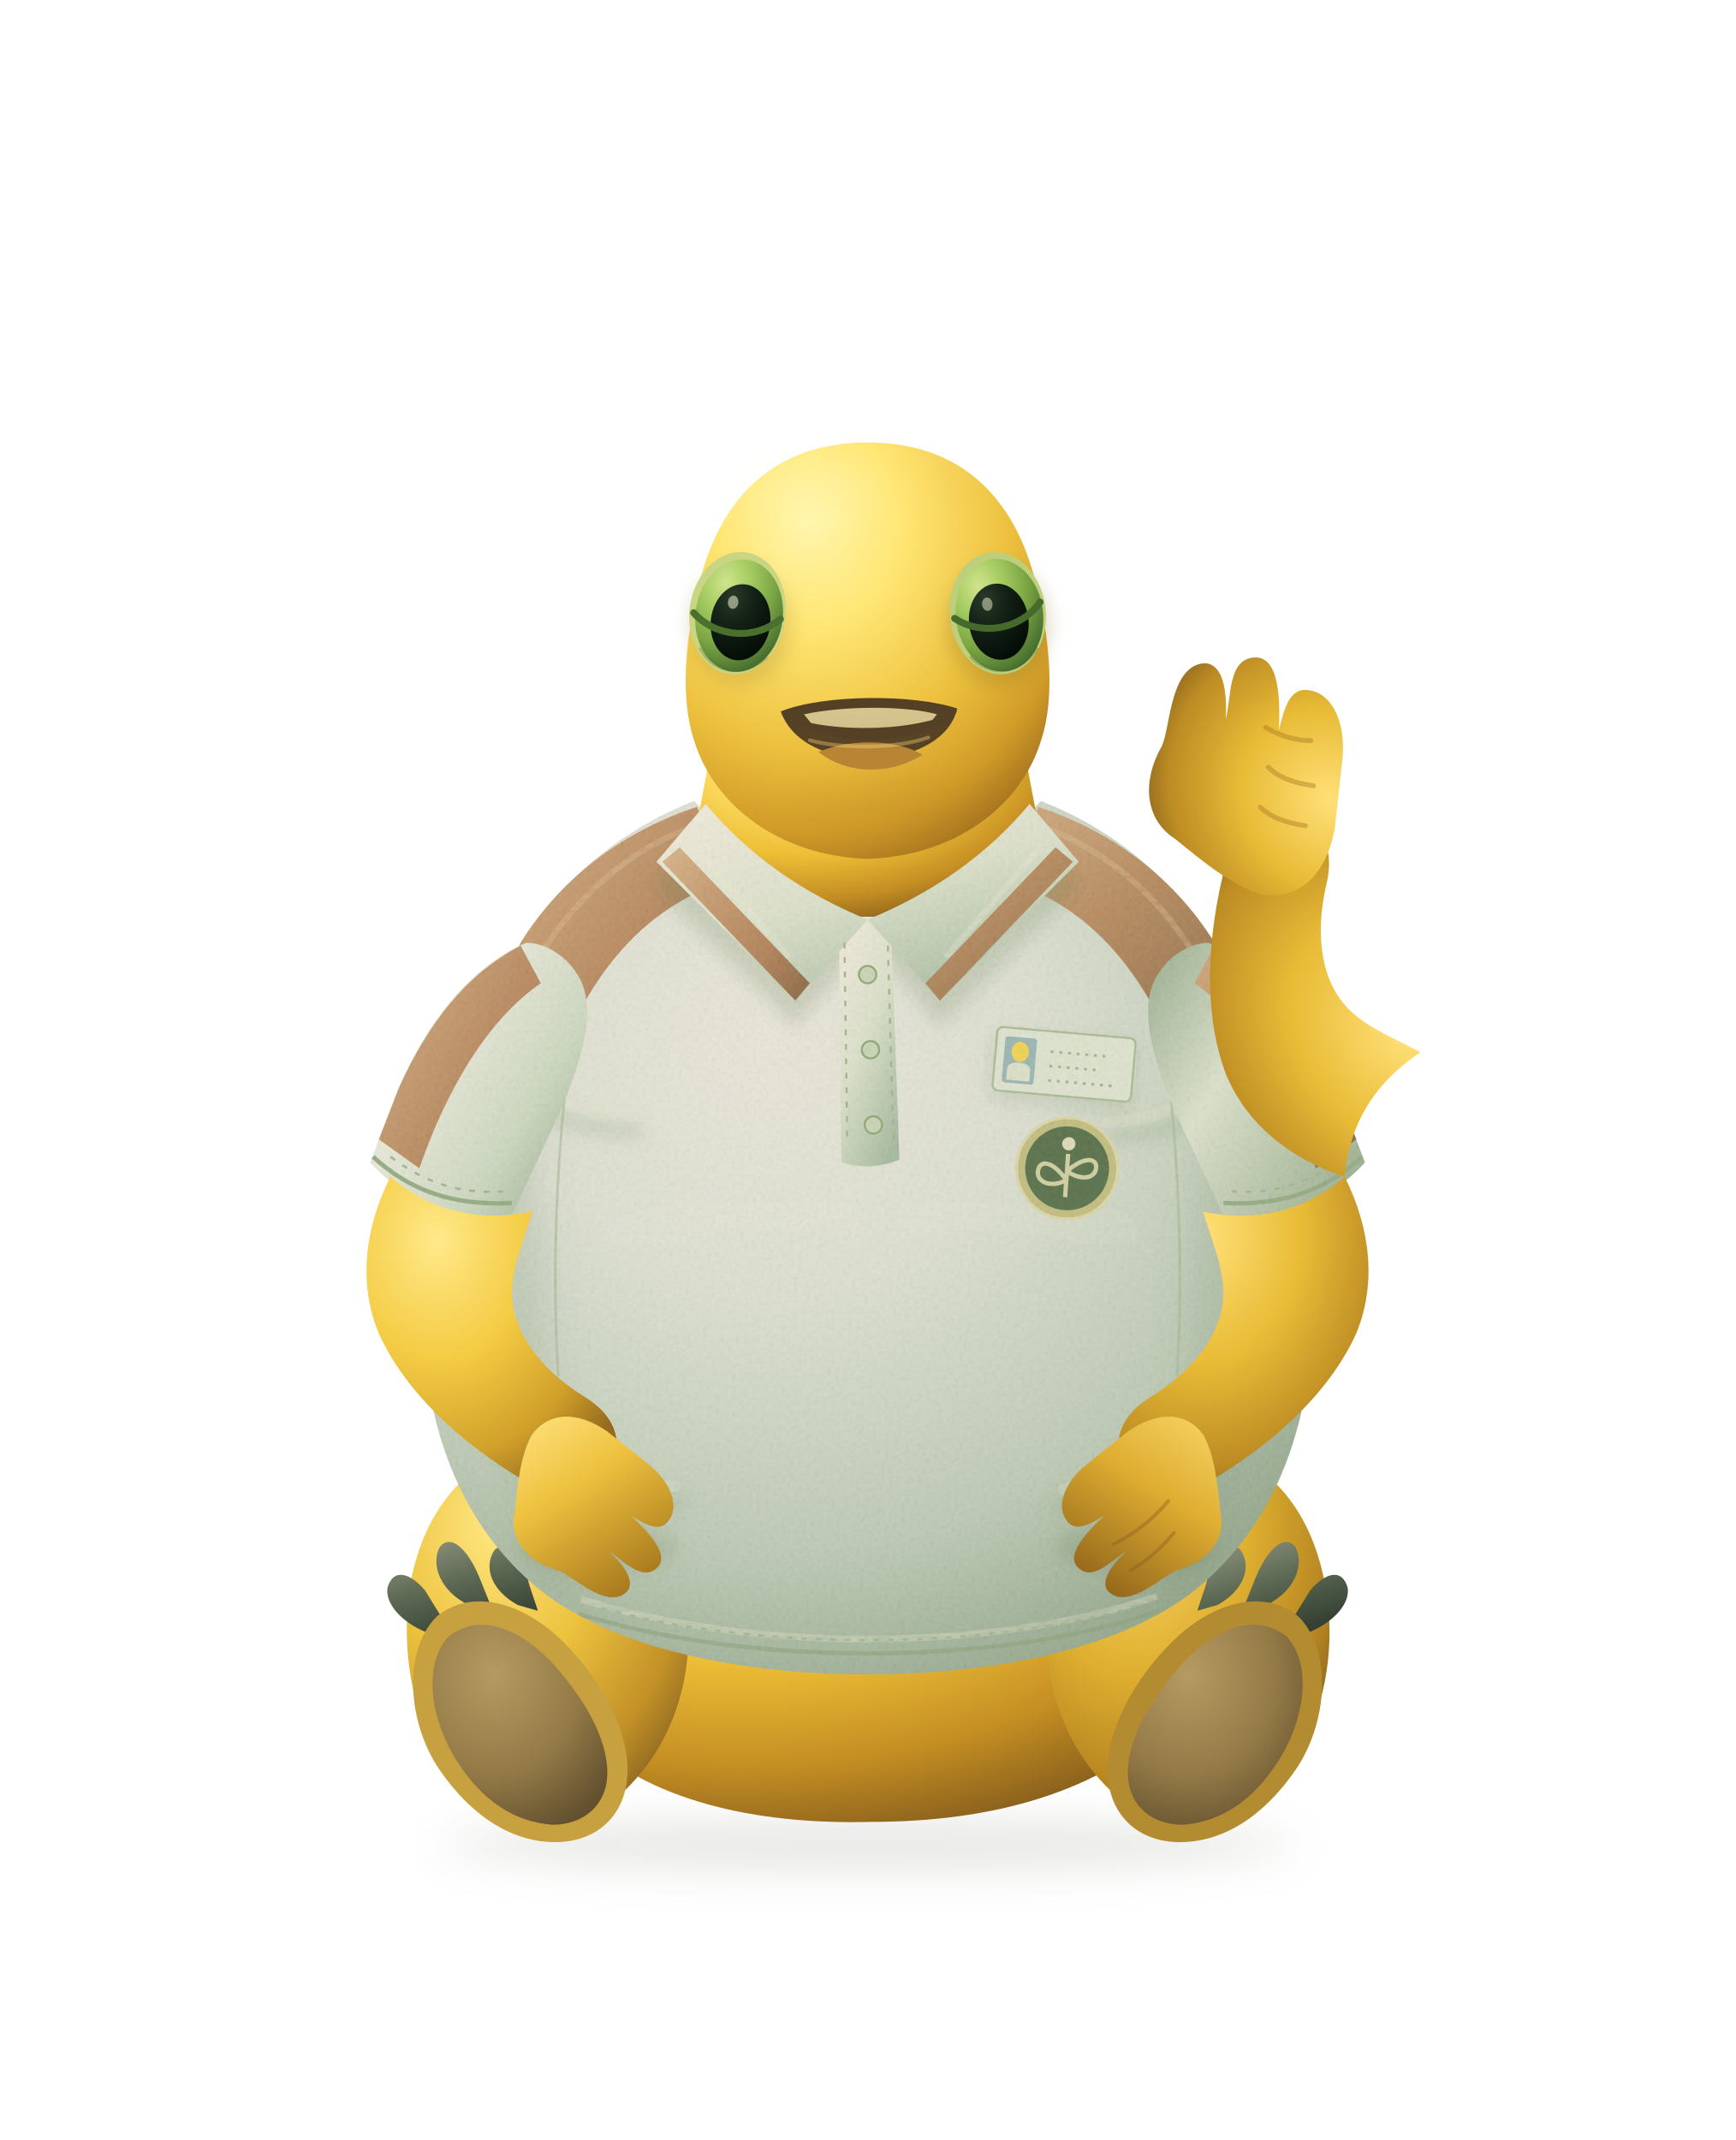
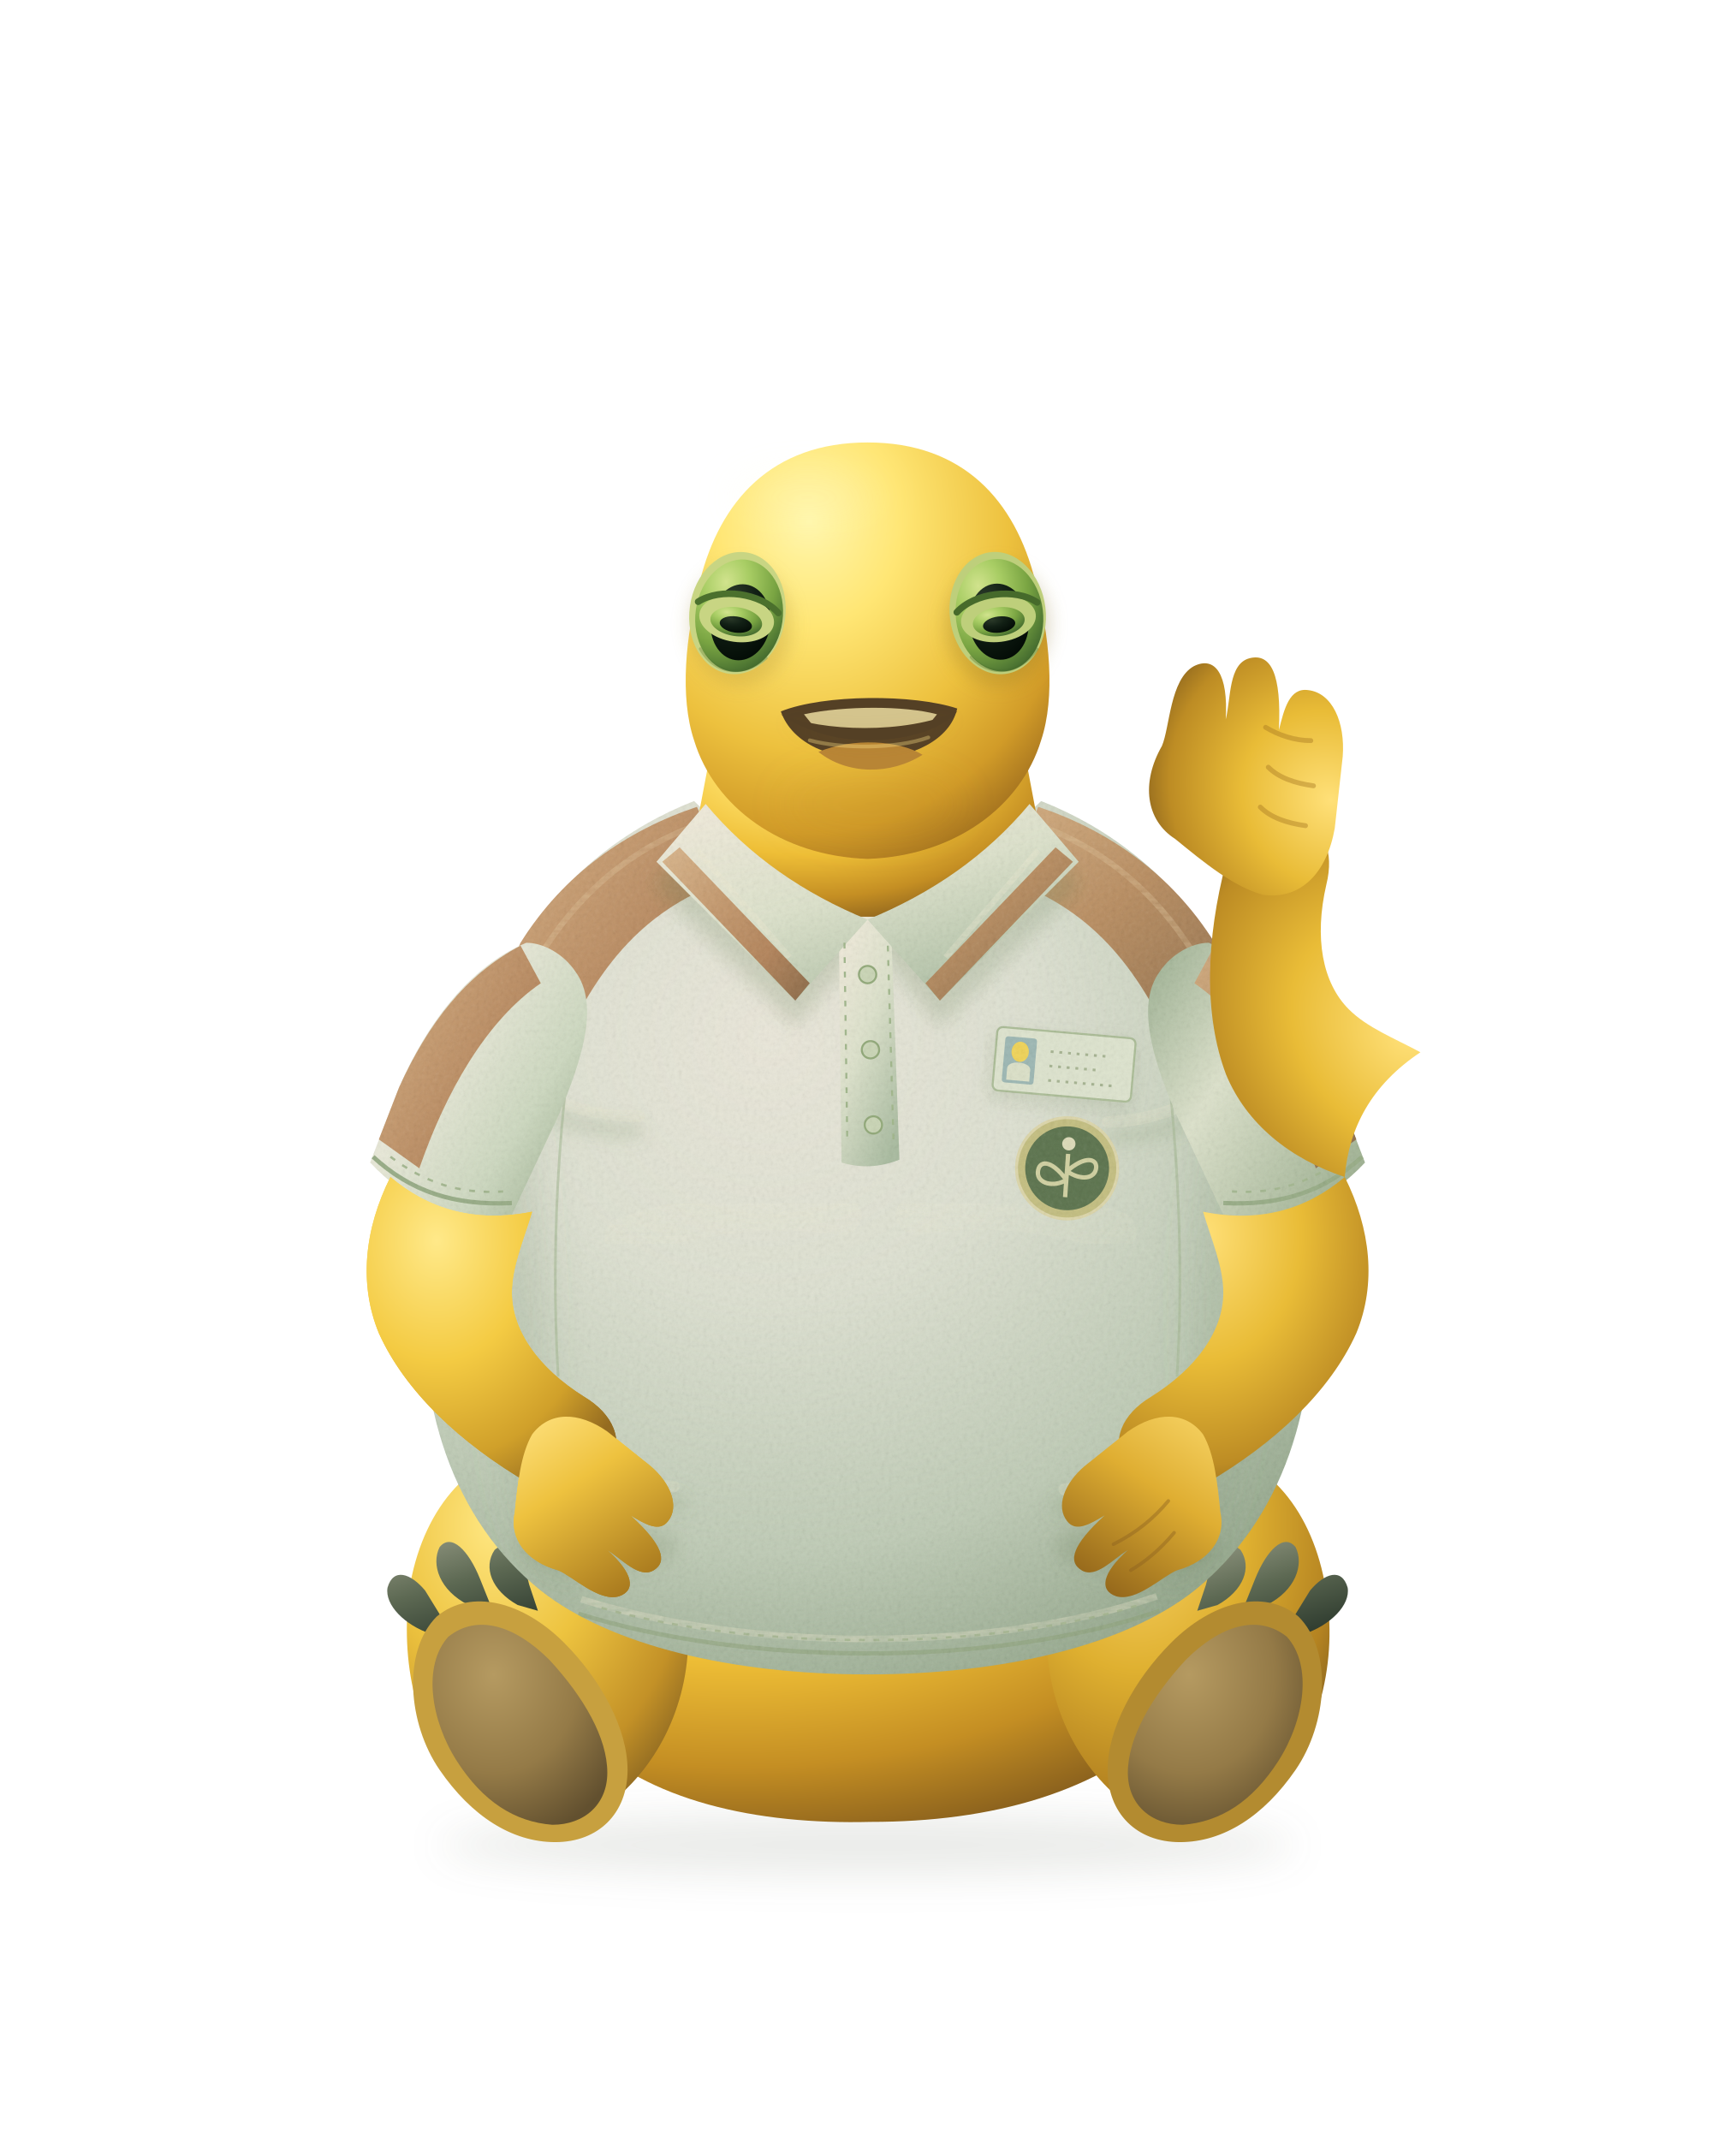
<svg xmlns="http://www.w3.org/2000/svg" viewBox="0 0 600 740" fill="none" role="img" aria-labelledby="y-title y-desc">
  <defs>
    <radialGradient id="y-skin" cx="32%" cy="17%" r="88%">
      <stop stop-color="#fff3a0" />
      <stop offset=".27" stop-color="#ffe16a" />
      <stop offset=".58" stop-color="#eebe36" />
      <stop offset=".82" stop-color="#c48e23" />
      <stop offset="1" stop-color="#89601d" />
    </radialGradient>
    <radialGradient id="y-head" cx="34%" cy="19%" r="87%">
      <stop stop-color="#fff6ab" />
      <stop offset=".29" stop-color="#ffe674" />
      <stop offset=".63" stop-color="#edc13e" />
      <stop offset=".86" stop-color="#d19b28" />
      <stop offset="1" stop-color="#a6741f" />
    </radialGradient>
    <radialGradient id="y-armL" cx="28%" cy="20%" r="90%">
      <stop stop-color="#ffe989" />
      <stop offset=".42" stop-color="#f4cb43" />
      <stop offset=".77" stop-color="#d0a02a" />
      <stop offset="1" stop-color="#946b20" />
    </radialGradient>
    <radialGradient id="y-armR" cx="33%" cy="18%" r="91%">
      <stop stop-color="#ffe078" />
      <stop offset=".44" stop-color="#e9bc37" />
      <stop offset=".8" stop-color="#bd8c24" />
      <stop offset="1" stop-color="#805b1c" />
    </radialGradient>
    <radialGradient id="y-legL" cx="31%" cy="20%" r="88%">
      <stop stop-color="#ffe782" />
      <stop offset=".43" stop-color="#edc33f" />
      <stop offset=".8" stop-color="#c39127" />
      <stop offset="1" stop-color="#886421" />
    </radialGradient>
    <radialGradient id="y-legR" cx="32%" cy="20%" r="88%">
      <stop stop-color="#fbd66b" />
      <stop offset=".44" stop-color="#dfb030" />
      <stop offset=".8" stop-color="#b48321" />
      <stop offset="1" stop-color="#79591e" />
    </radialGradient>
    <radialGradient id="y-sole" cx="35%" cy="25%" r="85%">
      <stop stop-color="#b59a61" />
      <stop offset=".58" stop-color="#947a47" />
      <stop offset="1" stop-color="#62502f" />
    </radialGradient>
    <linearGradient id="y-toe" x1="20%" y1="0%" x2="70%" y2="100%">
      <stop stop-color="#8b917b" />
      <stop offset=".45" stop-color="#5d6953" />
      <stop offset="1" stop-color="#303d30" />
    </linearGradient>
    <radialGradient id="y-cloth" cx="39%" cy="27%" r="82%">
      <stop stop-color="#e9e6d9" />
      <stop offset=".36" stop-color="#dde0d1" />
      <stop offset=".72" stop-color="#bfcbb6" />
      <stop offset="1" stop-color="#92a58a" />
    </radialGradient>
    <linearGradient id="y-orangeL" x1="0%" y1="10%" x2="100%" y2="90%">
      <stop stop-color="#d6b38a" />
      <stop offset=".35" stop-color="#c59b71" />
      <stop offset=".72" stop-color="#b4865e" />
      <stop offset="1" stop-color="#92704e" />
    </linearGradient>
    <linearGradient id="y-orangeR" x1="10%" y1="0%" x2="90%" y2="100%">
      <stop stop-color="#cfaa7f" />
      <stop offset=".4" stop-color="#b98f64" />
      <stop offset="1" stop-color="#8e704f" />
    </linearGradient>
    <linearGradient id="y-sleeveL" x1="0%" y1="10%" x2="100%" y2="90%">
      <stop stop-color="#cdd6c0" />
      <stop offset=".35" stop-color="#e8e8d8" />
      <stop offset=".7" stop-color="#cdd8c0" />
      <stop offset="1" stop-color="#9caf90" />
    </linearGradient>
    <linearGradient id="y-sleeveR" x1="0%" y1="10%" x2="100%" y2="90%">
      <stop stop-color="#a2b497" />
      <stop offset=".4" stop-color="#dce1cb" />
      <stop offset="1" stop-color="#9caf90" />
    </linearGradient>
    <linearGradient id="y-collar" x1="20%" y1="0%" x2="80%" y2="100%">
      <stop stop-color="#eee9d9" />
      <stop offset=".45" stop-color="#dce1cb" />
      <stop offset="1" stop-color="#a9bba0" />
    </linearGradient>
    <radialGradient id="y-iris" cx="30%" cy="22%" r="87%">
      <stop stop-color="#d1e38d" />
      <stop offset=".3" stop-color="#a8cd64" />
      <stop offset=".65" stop-color="#79a442" />
      <stop offset="1" stop-color="#3f662d" />
    </radialGradient>
    <radialGradient id="y-pupil" cx="30%" cy="18%" r="88%">
      <stop stop-color="#2a3928" />
      <stop offset=".45" stop-color="#122015" />
      <stop offset="1" stop-color="#030c06" />
    </radialGradient>
    <linearGradient id="y-handL" x1="183" y1="487" x2="222" y2="547" gradientUnits="userSpaceOnUse">
      <stop stop-color="#ffe27f" />
      <stop offset=".42" stop-color="#eec23f" />
      <stop offset="1" stop-color="#a97a1e" />
    </linearGradient>
    <linearGradient id="y-handR" x1="418" y1="487" x2="378" y2="548" gradientUnits="userSpaceOnUse">
      <stop stop-color="#f8d566" />
      <stop offset=".45" stop-color="#dfae32" />
      <stop offset="1" stop-color="#94671b" />
    </linearGradient>
    <filter id="y-soft" x="-40%" y="-40%" width="180%" height="180%">
      <feGaussianBlur stdDeviation="3" />
    </filter>
    <filter id="y-wash" x="-50%" y="-70%" width="200%" height="240%">
      <feGaussianBlur stdDeviation="7" />
    </filter>
    <filter id="y-paper" x="-3%" y="-3%" width="106%" height="106%" color-interpolation-filters="sRGB">
      <feTurbulence type="fractalNoise" baseFrequency=".7" numOctaves="3" seed="26" result="noise" />
      <feColorMatrix in="noise" type="saturate" values="0" result="gray" />
      <feComponentTransfer in="gray" result="grain">
        <feFuncA type="linear" slope=".12" />
      </feComponentTransfer>
      <feComposite in="grain" in2="SourceGraphic" operator="in" result="masked" />
      <feBlend in="SourceGraphic" in2="masked" mode="soft-light" />
    </filter>
    <filter id="y-dry" x="-15%" y="-20%" width="130%" height="140%">
      <feTurbulence type="fractalNoise" baseFrequency=".12 .7" numOctaves="2" seed="14" result="brush" />
      <feColorMatrix in="brush" type="luminanceToAlpha" result="alpha" />
      <feComposite in="SourceGraphic" in2="alpha" operator="in" />
    </filter>
    <clipPath id="y-shirtClip">
      <path d="M240 277C217 286 196 302 181 325C161 355 150 393 147 438C143 486 157 526 187 550C211 569 253 579 300 579C347 579 389 569 413 550C443 526 457 486 453 438C450 393 439 355 419 325C404 302 383 286 360 277C344 293 323 301 300 301C277 301 256 293 240 277Z" />
    </clipPath>
  </defs>
  <g id="desk" style="display:none">
    <path d="M20 588H580L600 620H0Z" fill="#b9b8a6" />
    <path d="M0 620H600V642H0Z" fill="#919b87" />
    <path d="M25 588H575" stroke="#e5dfc8" stroke-opacity=".65" stroke-width="3" />
  </g>
  <g id="body">
    <ellipse cx="300" cy="638" rx="148" ry="10" fill="#46513a" opacity=".12" filter="url(#y-wash)" />
    <path d="M182 454C158 502 166 563 201 600C224 623 262 631 301 630C343 630 380 620 406 595C440 561 449 506 428 455Z" fill="url(#y-skin)" />
    <path d="M187 500C163 502 147 521 142 547C138 572 143 598 158 617C172 634 192 638 209 625C227 612 238 590 238 566C238 540 223 510 201 502C196 500 191 500 187 500Z" fill="url(#y-legL)" />
    <path d="M413 500C437 502 453 521 458 547C463 572 457 598 442 617C428 634 408 638 391 625C373 612 362 590 362 566C362 540 377 510 399 502C404 500 409 500 413 500Z" fill="url(#y-legR)" />
    <path d="M149 565C140 562 133 555 134 549C136 542 142 544 147 550L155 563ZM162 555C152 550 149 541 152 535C156 530 162 536 166 546L170 556ZM179 555C170 550 167 542 171 536C175 532 181 539 183 548L186 557Z" fill="url(#y-toe)" />
    <path d="M451 565C460 562 467 555 466 549C464 542 458 544 453 550L445 563ZM438 555C448 550 451 541 448 535C444 530 438 536 434 546L430 556ZM421 555C430 550 433 542 429 536C425 532 419 539 417 548L414 557Z" fill="url(#y-toe)" />
    <path d="M151 559C163 549 181 554 195 568C208 581 217 598 217 612C217 627 207 637 192 637C177 637 163 628 152 612C141 596 139 571 151 559Z" fill="#c7a03f" />
    <path d="M155 566C165 558 178 562 190 574C202 587 210 601 210 613C210 624 202 631 191 631C178 630 167 623 158 609C149 595 146 576 155 566Z" fill="url(#y-sole)" />
    <path d="M449 559C437 549 419 554 405 568C392 581 383 598 383 612C383 627 393 637 408 637C423 637 437 628 448 612C459 596 461 571 449 559Z" fill="#b38b30" />
    <path d="M445 566C435 558 422 562 410 574C398 587 390 601 390 613C390 624 398 631 409 631C422 630 433 623 442 609C451 595 454 576 445 566Z" fill="url(#y-sole)" />
    <g filter="url(#y-paper)">
      <path d="M240 277C217 286 196 302 181 325C161 355 150 393 147 438C143 486 157 526 187 550C211 569 253 579 300 579C347 579 389 569 413 550C443 526 457 486 453 438C450 393 439 355 419 325C404 302 383 286 360 277C344 293 323 301 300 301C277 301 256 293 240 277Z" fill="url(#y-cloth)" />
      <g clip-path="url(#y-shirtClip)">
        <path d="M165 350C178 393 180 436 180 473C180 508 187 532 199 549M436 350C423 390 419 436 421 474C422 508 413 534 401 551" stroke="#6c8760" stroke-opacity=".19" stroke-width="15" filter="url(#y-wash)" />
        <path d="M179 381C194 388 208 391 220 391M421 382C408 390 395 393 384 393M188 501C204 513 218 519 235 520M410 503C395 515 382 520 366 521" stroke="#7e956e" stroke-opacity=".25" stroke-width="5" stroke-linecap="round" filter="url(#y-soft)" />
        <path d="M180 376C195 383 208 386 221 386M420 377C407 384 395 388 383 388M189 496C205 508 219 513 233 514M407 498C394 509 381 514 368 515" stroke="#e9e7cf" stroke-opacity=".45" stroke-width="4" stroke-linecap="round" filter="url(#y-dry)" />
        <path d="M216 428C251 416 277 418 291 420M317 420C341 416 365 419 386 426" stroke="#eee9d2" stroke-opacity=".16" stroke-width="14" stroke-linecap="round" filter="url(#y-dry)" />
        <path d="M200 558C257 576 343 577 401 557" stroke="#8fa27b" stroke-opacity=".55" stroke-width="1.5" />
        <path d="M201 553C258 571 342 572 400 552" stroke="#e7e5cc" stroke-opacity=".6" stroke-width="2.3" filter="url(#y-dry)" />
        <path d="M208 556C261 571 342 571 394 555" stroke="#9eb18a" stroke-opacity=".7" stroke-width=".8" stroke-dasharray="2 3" />
        <path d="M203 326C194 373 190 425 193 476M398 326C406 375 410 427 407 476" stroke="#a7b997" stroke-opacity=".6" stroke-width=".9" />
      </g>
      <path d="M241 279C217 287 195 302 180 326L167 354L192 367C207 332 224 314 252 304Z" fill="url(#y-orangeL)" />
      <path d="M359 279C383 287 405 302 420 326L433 354L408 367C393 332 376 314 348 304Z" fill="url(#y-orangeR)" />
      <path d="M239 286C213 296 192 316 178 347M361 286C387 296 408 316 422 347" stroke="#e4cba4" stroke-opacity=".55" stroke-width="2" filter="url(#y-dry)" />
      <path d="M182 326C163 334 148 353 138 376L128 402C140 415 156 422 177 420L193 386C202 365 207 347 199 336C195 330 188 326 182 326Z" fill="url(#y-sleeveL)" />
      <path d="M180 327C161 337 148 354 138 376L131 394L145 404C154 378 168 353 187 340Z" fill="url(#y-orangeL)" />
      <path d="M418 326C437 334 452 353 462 376L472 402C460 415 444 422 423 420L407 386C398 365 393 347 401 336C405 330 412 326 418 326Z" fill="url(#y-sleeveR)" />
      <path d="M420 327C439 337 452 354 462 376L469 394L455 404C446 378 432 353 413 340Z" fill="url(#y-orangeR)" />
      <path d="M129 400C142 412 157 417 177 416M471 400C458 412 443 417 423 416" stroke="#99ad88" stroke-width="1.5" />
      <path d="M135 400C147 409 159 413 174 412M465 400C453 409 441 413 426 412" stroke="#a4b791" stroke-width=".8" stroke-dasharray="2 3" />
    </g>
    <path d="M248 248L241 285C255 307 278 318 300 318C323 318 346 307 359 285L352 248Z" fill="url(#y-skin)" />
    <g filter="url(#y-paper)">
      <path d="M243 282C260 302 281 315 300 320L275 350L226 301M357 282C340 302 319 315 300 320L325 350L374 301" fill="#657e53" opacity=".2" transform="translate(0 5)" filter="url(#y-soft)" />
      <path d="M290 317H308L311 401Q301 405 291 402Z" fill="url(#y-collar)" />
      <path d="M244 278C259 296 278 309 300 318L275 346L227 298ZM356 278C341 296 322 309 300 318L325 346L373 298Z" fill="url(#y-collar)" />
      <path d="M229 298L275 346L280 340L235 293Z" fill="url(#y-orangeL)" />
      <path d="M371 298L325 346L320 340L365 293Z" fill="url(#y-orangeR)" />
      <path d="M241 294L273 331M359 294L327 331" stroke="#ede9d2" stroke-opacity=".6" stroke-width="2" filter="url(#y-dry)" />
      <path d="M292 326L293 396M307 327L309 396" stroke="#a2b78d" stroke-width=".7" stroke-dasharray="2 3" />
      <g fill="#cad5b6" stroke="#93aa7b" stroke-width=".7">
        <circle cx="300" cy="337" r="3" />
        <circle cx="301" cy="363" r="3" />
        <circle cx="302" cy="389" r="3" />
      </g>
      <g transform="translate(345 355) rotate(5)">
        <rect x="-1" y="2" width="49" height="23" rx="2" fill="#748966" opacity=".18" filter="url(#y-soft)" />
        <rect width="48" height="22" rx="2" fill="#dde3ce" stroke="#acbd98" stroke-width=".7" />
        <rect x="3" y="3" width="11" height="16" rx="1" fill="#9eb8b4" />
        <ellipse cx="8.5" cy="8" rx="3" ry="3.5" fill="#efd35b" />
        <path d="M4.5 18V14C4.5 11 12.5 11 12.5 14V18" fill="#dbe0c8" />
        <path d="M19 7H40M19 12H37M19 17H41" stroke="#a7b493" stroke-width=".9" stroke-dasharray="1 2" />
      </g>
      <g transform="translate(369 404) rotate(4)">
        <circle r="17.5" fill="#c4bf83" stroke="#dcd6ab" stroke-width="1" />
        <circle r="14.5" fill="#5f7651" />
        <path d="M0 10V-5M0 4C-6-3-10-2-10 2C-10 6-4 7 0 4ZM0 1C6-5 10-4 10-1C10 3 5 4 0 1Z" stroke="#d0d0a2" stroke-width="1.5" stroke-linejoin="round" />
        <circle cy="-8.5" r="2.3" fill="#dcdab9" />
      </g>
    </g>
  </g>
  <g id="arm-down">
    <path d="M135 407C126 425 124 444 131 461C140 481 159 499 183 513C193 520 205 517 211 507C216 498 212 489 202 483C186 473 177 460 177 447C177 438 181 429 184 419C164 423 148 418 135 407Z" fill="url(#y-armL)" />
    <path d="M465 407C474 425 476 444 469 461C460 481 441 499 417 513C407 520 395 517 389 507C384 498 388 489 398 483C414 473 423 460 423 447C423 438 419 429 416 419C436 423 452 418 465 407Z" fill="url(#y-armR)" />
    <ellipse cx="207" cy="535" rx="28" ry="9" fill="#596a42" opacity=".15" filter="url(#y-soft)" />
    <ellipse cx="393" cy="535" rx="28" ry="9" fill="#596a42" opacity=".17" filter="url(#y-soft)" />
    <path d="M184 496C190 488 200 488 210 495L225 507C232 513 235 521 231 526C228 530 223 527 218 524C229 534 231 540 226 543C221 546 215 539 210 536C219 544 220 550 214 552C207 554 198 545 193 543C182 540 176 532 178 523C179 513 180 503 184 496Z" fill="url(#y-handL)" />
    <path d="M416 496C410 488 400 488 390 495L375 507C368 513 365 521 369 526C372 530 377 527 382 524C371 534 369 540 374 543C379 546 385 539 390 536C381 544 380 550 386 552C393 554 402 545 407 543C418 540 424 532 422 523C421 513 420 503 416 496Z" fill="url(#y-handR)" />
    <path d="M196 519C201 525 207 530 215 534M194 530C199 536 204 540 209 543M404 519C399 525 393 530 385 534M406 530C401 536 396 540 391 543" stroke="#8a5f1f" stroke-opacity=".42" stroke-width="1.2" stroke-linecap="round" />
  </g>
  <g id="arm-raise">
    <path d="M135 407C126 425 124 444 131 461C140 481 159 499 183 513C193 520 205 517 211 507C216 498 212 489 202 483C186 473 177 460 177 447C177 438 181 429 184 419C164 423 148 418 135 407Z" fill="url(#y-armL)" />
    <path d="M184 496C190 488 200 488 210 495L225 507C232 513 235 521 231 526C228 530 223 527 218 524C229 534 231 540 226 543C221 546 215 539 210 536C219 544 220 550 214 552C207 554 198 545 193 543C182 540 176 532 178 523C179 513 180 503 184 496Z" fill="url(#y-handL)" />
    <g transform="rotate(135 465 407)">
      <path d="M465 407C474 425 476 444 469 461C460 481 441 499 417 513C407 520 395 517 389 507C384 498 388 489 398 483C414 473 423 460 423 447C423 438 419 429 416 419C436 423 452 418 465 407Z" fill="url(#y-armR)" />
      <g transform="translate(416 496) scale(1.3) translate(-416 -496)">
        <path d="M416 496C410 488 400 488 390 495L375 507C368 513 365 521 369 526C372 530 377 527 382 524C371 534 369 540 374 543C379 546 385 539 390 536C381 544 380 550 386 552C393 554 402 545 407 543C418 540 424 532 422 523C421 513 420 503 416 496Z" fill="url(#y-armR)" />
        <g stroke="#a5761f" stroke-opacity=".42" stroke-width="1.3" stroke-linecap="round" fill="none">
          <path d="M378 516C381 519 383 523 384 527" />
          <path d="M386 507C389 511 391 515 391 519" />
          <path d="M395 501C398 505 400 509 400 513" />
        </g>
      </g>
    </g>
  </g>
  <g id="head">
    <path d="M300 153C267 153 249 173 242 201C237 220 235 241 240 256C247 279 270 296 300 297C330 296 353 279 360 256C365 241 363 220 358 201C351 173 333 153 300 153Z" fill="url(#y-head)" />
    <ellipse cx="279" cy="172" rx="26" ry="9" fill="#fffbd2" opacity=".13" filter="url(#y-wash)" />
    <ellipse cx="302" cy="278" rx="31" ry="11" fill="#a7751f" opacity=".09" filter="url(#y-wash)" />
    <ellipse cx="256" cy="216" rx="18" ry="21" fill="#977a25" opacity=".22" filter="url(#y-soft)" />
    <ellipse cx="345" cy="216" rx="18" ry="21" fill="#846c21" opacity=".26" filter="url(#y-soft)" />
    <g id="eyes">
      <g transform="rotate(8 255 212)">
        <ellipse cx="255" cy="212" rx="16.6" ry="21.2" fill="#c8d583" />
        <ellipse cx="255.7" cy="212.8" rx="15.1" ry="19.5" fill="url(#y-iris)" />
        <ellipse cx="256.5" cy="215" rx="10.3" ry="13.2" fill="url(#y-pupil)" />
        <ellipse cx="253" cy="208.5" rx="1.8" ry="2.3" fill="#edf1ce" opacity=".55" />
        <path d="M244 226C250 234 260 234 267 226" stroke="#4b702d" stroke-opacity=".3" stroke-width="1" stroke-linecap="round" />
      </g>
      <g transform="rotate(-7 345 212)">
        <ellipse cx="345" cy="212" rx="16.6" ry="21.2" fill="#becf7b" />
        <ellipse cx="345.5" cy="212.8" rx="15.1" ry="19.5" fill="url(#y-iris)" />
        <ellipse cx="345" cy="215" rx="10.3" ry="13.2" fill="url(#y-pupil)" />
        <ellipse cx="341.8" cy="208.5" rx="1.8" ry="2.3" fill="#edf1ce" opacity=".5" />
        <path d="M334 226C340 234 350 234 357 226" stroke="#466a2b" stroke-opacity=".32" stroke-width="1" stroke-linecap="round" />
      </g>
    </g>
    <g id="eyes-down">
      <g transform="rotate(8 255 212)">
-         <path d="M240 214C248 221 262 221 270 212" stroke="#4b702d" stroke-width="2.4" stroke-linecap="round" fill="none" />
+         <ellipse cx="255" cy="214" rx="13" ry="8" fill="#c8d583" />
+         <ellipse cx="255" cy="215" rx="9" ry="5" fill="url(#y-iris)" />
+         <ellipse cx="255" cy="216" rx="5.6" ry="2.8" fill="url(#y-pupil)" />
+         <path d="M241 210C248 204 262 204 269 210" stroke="#4b702d" stroke-width="2.3" stroke-linecap="round" fill="none" />
      </g>
      <g transform="rotate(-7 345 212)">
-         <path d="M330 212C338 219 352 219 360 210" stroke="#466a2b" stroke-width="2.4" stroke-linecap="round" fill="none" />
+         <ellipse cx="345" cy="214" rx="13" ry="8" fill="#becf7b" />
+         <ellipse cx="345" cy="215" rx="9" ry="5" fill="url(#y-iris)" />
+         <ellipse cx="345" cy="216" rx="5.6" ry="2.8" fill="url(#y-pupil)" />
+         <path d="M331 210C338 204 352 204 359 210" stroke="#466a2b" stroke-width="2.3" stroke-linecap="round" fill="none" />
      </g>
    </g>
    <g id="mouth-open">
      <path d="M270 246C285 240 316 240 331 245C326 267 278 269 270 246Z" fill="#544025" />
      <path d="M278 247C292 244 313 244 324 247L320 252H282Z" fill="#fff0b0" opacity=".75" />
      <path d="M283 260C295 255 311 256 319 261C308 268 293 268 283 260Z" fill="#b88535" />
    </g>
    <g id="mouth-closed">
      <path d="M271 249C284 255 314 255 330 248C320 260 285 262 271 249Z" fill="#a47628" opacity=".14" filter="url(#y-soft)" />
      <path d="M270 247C284 253 313 254 331 246C325 253 312 256 300 256C288 256 277 252 270 247Z" fill="#544025" />
      <path d="M280 256C291 259 310 259 321 255" stroke="#ffe287" stroke-opacity=".35" stroke-width="1.3" stroke-linecap="round" />
    </g>
  </g>
</svg>
